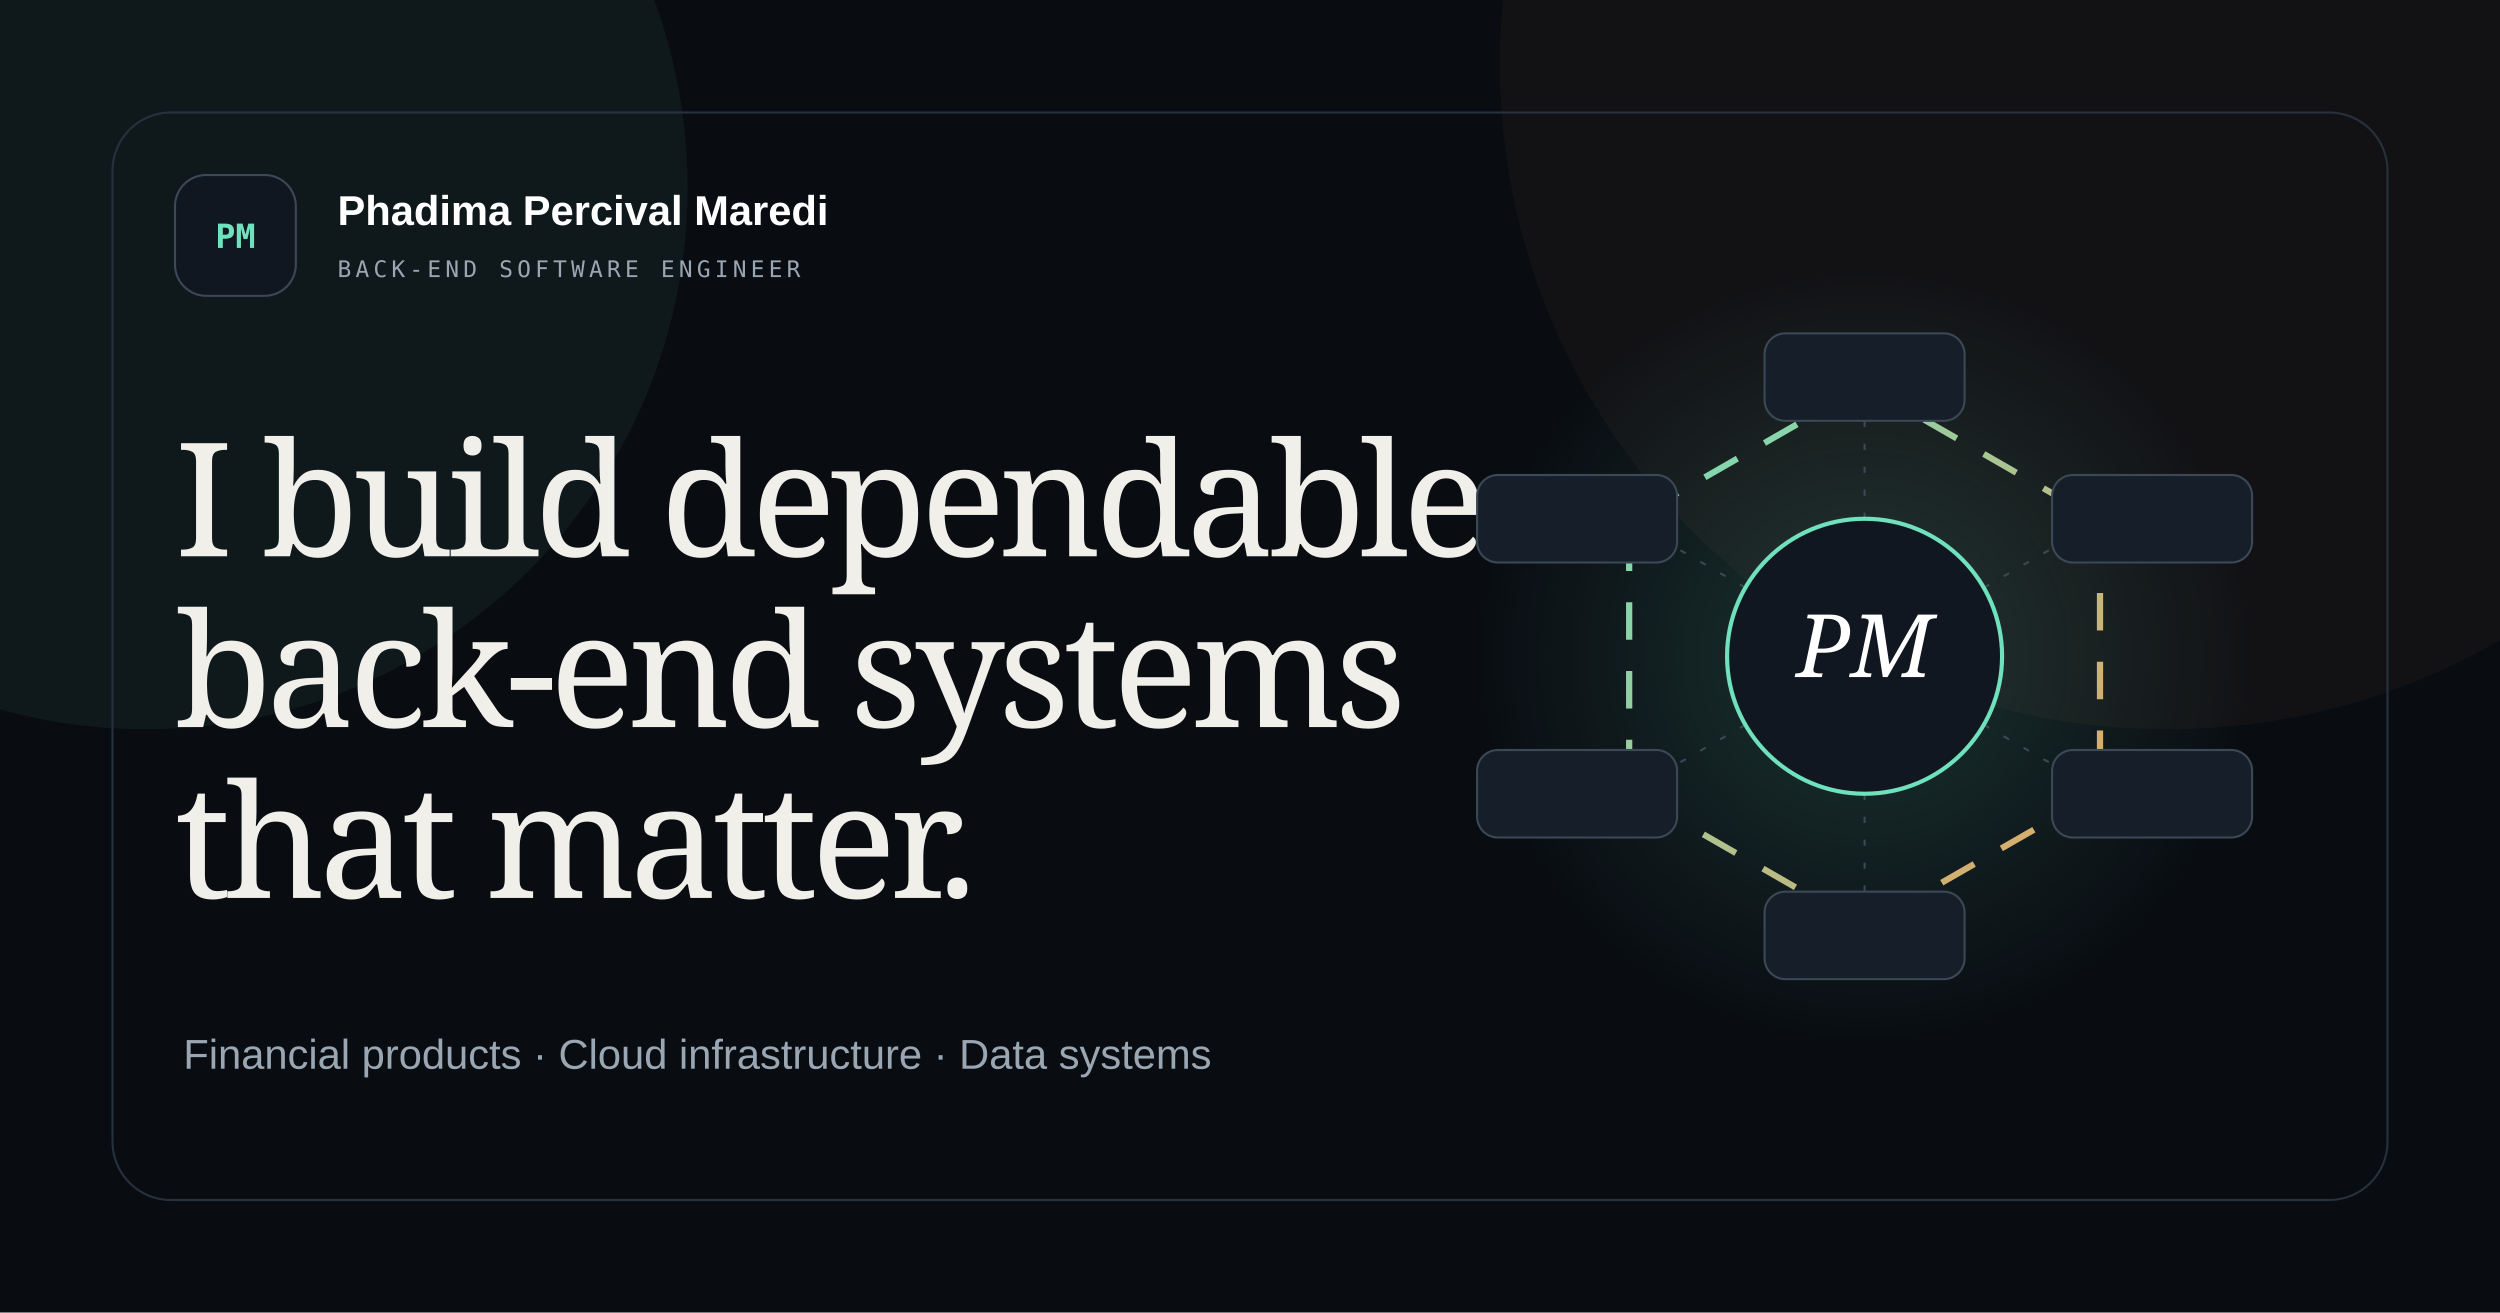
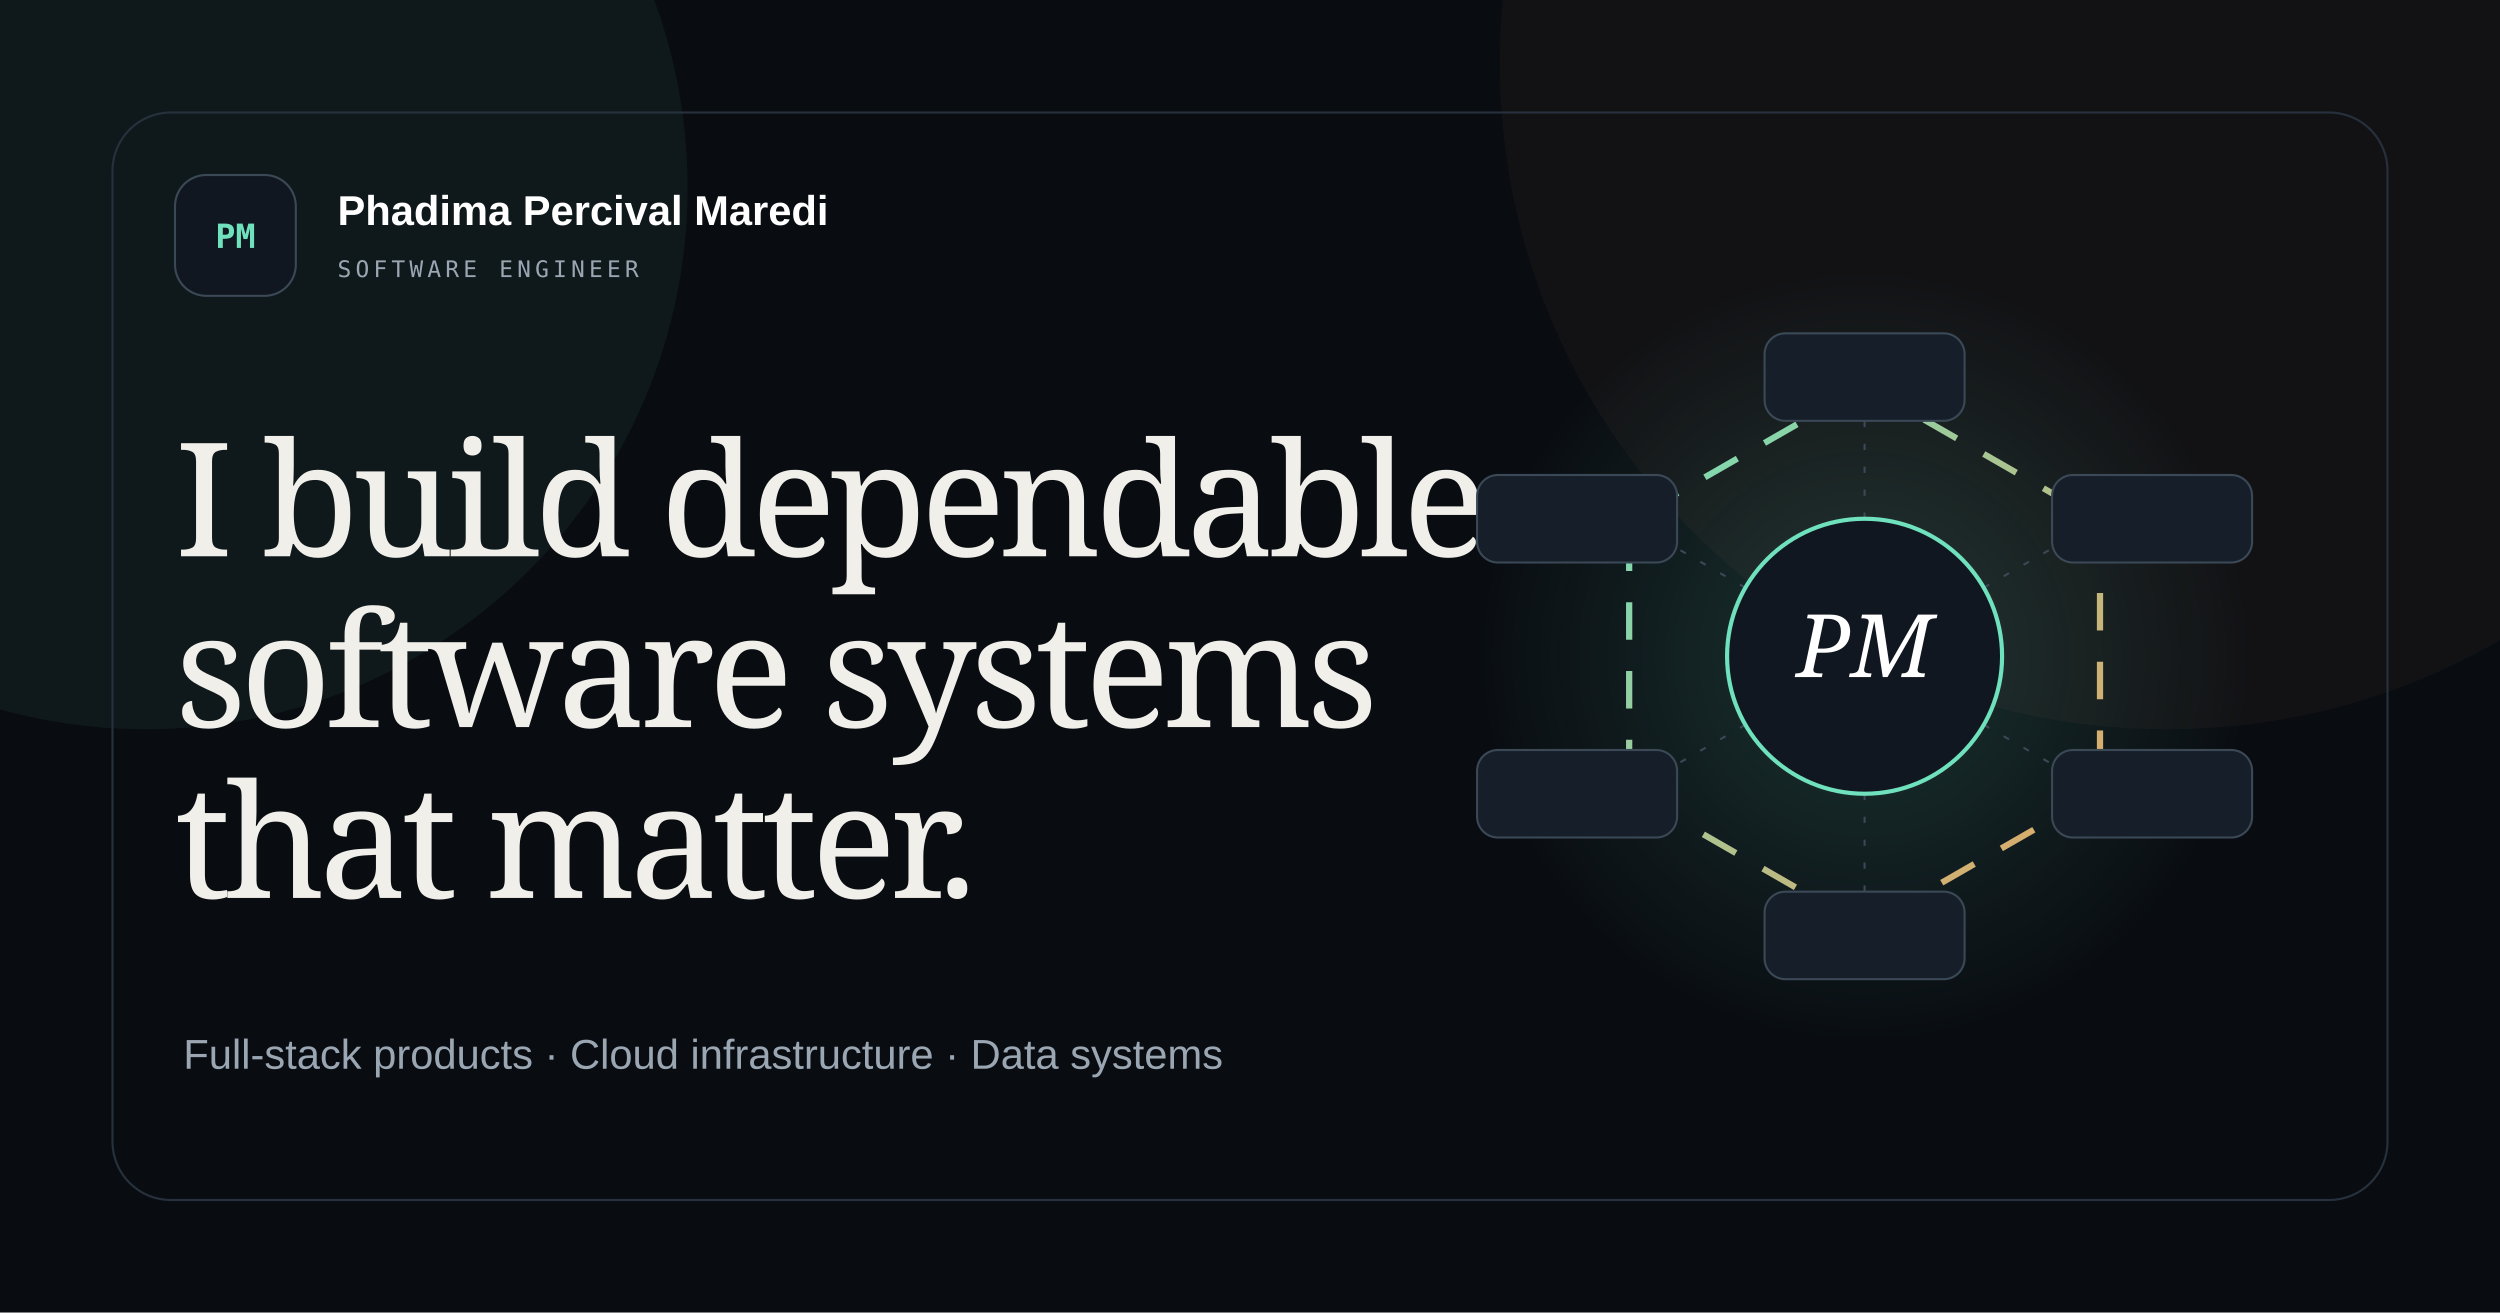
<svg xmlns="http://www.w3.org/2000/svg" width="1200" height="630" viewBox="0 0 1200 630" role="img" aria-labelledby="title desc">
  <defs>
    <pattern id="grid" width="44" height="44" patternUnits="userSpaceOnUse">
      <path d="M44 0H0V44" fill="none" stroke="#27313d" stroke-width="1" />
    </pattern>
    <radialGradient id="glow" cx="50%" cy="50%" r="50%">
      <stop offset="0" stop-color="#70e1bd" stop-opacity=".18" />
      <stop offset="1" stop-color="#70e1bd" stop-opacity="0" />
    </radialGradient>
    <linearGradient id="line" x1="0" y1="0" x2="1" y2="1">
      <stop stop-color="#70e1bd" />
      <stop offset="1" stop-color="#eaa45f" />
    </linearGradient>
  </defs>
  <rect width="1200" height="630" fill="#090d12" />
  <circle cx="1040" cy="30" r="320" fill="#eaa45f" opacity=".04" />
  <circle cx="70" cy="90" r="260" fill="#70e1bd" opacity=".06" />
  <rect x="54" y="54" width="1092" height="522" rx="28" fill="none" stroke="#27313d" />
  <g transform="translate(84 84)">
    <rect width="58" height="58" rx="15" fill="#101720" stroke="#3b4856" />
    <text x="29" y="35" fill="#70e1bd" font-family="ui-monospace,monospace" font-size="16" font-weight="700" text-anchor="middle">PM</text>
    <text x="78" y="24" fill="#ffffff" font-family="Arial,sans-serif" font-size="20" font-weight="700">Phadima Percival Maredi</text>
-     <text x="78" y="49" fill="#9ba6b3" font-family="ui-monospace,monospace" font-size="11" letter-spacing="2">BACK-END SOFTWARE ENGINEER</text>
+     <text x="78" y="49" fill="#9ba6b3" font-family="ui-monospace,monospace" font-size="11" letter-spacing="2">SOFTWARE ENGINEER</text>
  </g>
  <text x="84" y="267" fill="#f1efe9" font-family="Georgia,serif" font-size="76" letter-spacing="-3">I build dependable</text>
-   <text x="84" y="349" fill="#f1efe9" font-family="Georgia,serif" font-size="76" letter-spacing="-3">back-end systems</text>
+   <text x="84" y="349" fill="#f1efe9" font-family="Georgia,serif" font-size="76" letter-spacing="-3">software systems</text>
  <text x="84" y="431" fill="#f1efe9" font-family="Georgia,serif" font-size="76" letter-spacing="-3">that matter.</text>
-   <text x="88" y="513" fill="#9ba6b3" font-family="Arial,sans-serif" font-size="20">Financial products · Cloud infrastructure · Data systems</text>
+   <text x="88" y="513" fill="#9ba6b3" font-family="Arial,sans-serif" font-size="20">Full-stack products · Cloud infrastructure · Data systems</text>
  <g transform="translate(895 315)">
    <circle r="185" fill="url(#glow)" />
    <path d="M0-130 113-65 113 65 0 130-113 65-113-65Z" fill="none" stroke="url(#line)" stroke-width="3" stroke-dasharray="18 15" />
    <path d="M0 0V-130M0 0 113-65M0 0 113 65M0 0V130M0 0-113 65M0 0-113-65" stroke="#3b4856" stroke-dasharray="3 8" />
    <circle r="66" fill="#101720" stroke="#70e1bd" stroke-width="2" />
    <text y="10" fill="#ffffff" font-family="Georgia,serif" font-size="42" font-style="italic" text-anchor="middle">PM</text>
    <g fill="#151e29" stroke="#3b4856">
      <rect x="-48" y="-155" width="96" height="42" rx="10" />
      <rect x="90" y="-87" width="96" height="42" rx="10" />
      <rect x="90" y="45" width="96" height="42" rx="10" />
      <rect x="-48" y="113" width="96" height="42" rx="10" />
      <rect x="-186" y="45" width="96" height="42" rx="10" />
      <rect x="-186" y="-87" width="96" height="42" rx="10" />
    </g>
  </g>
</svg>
